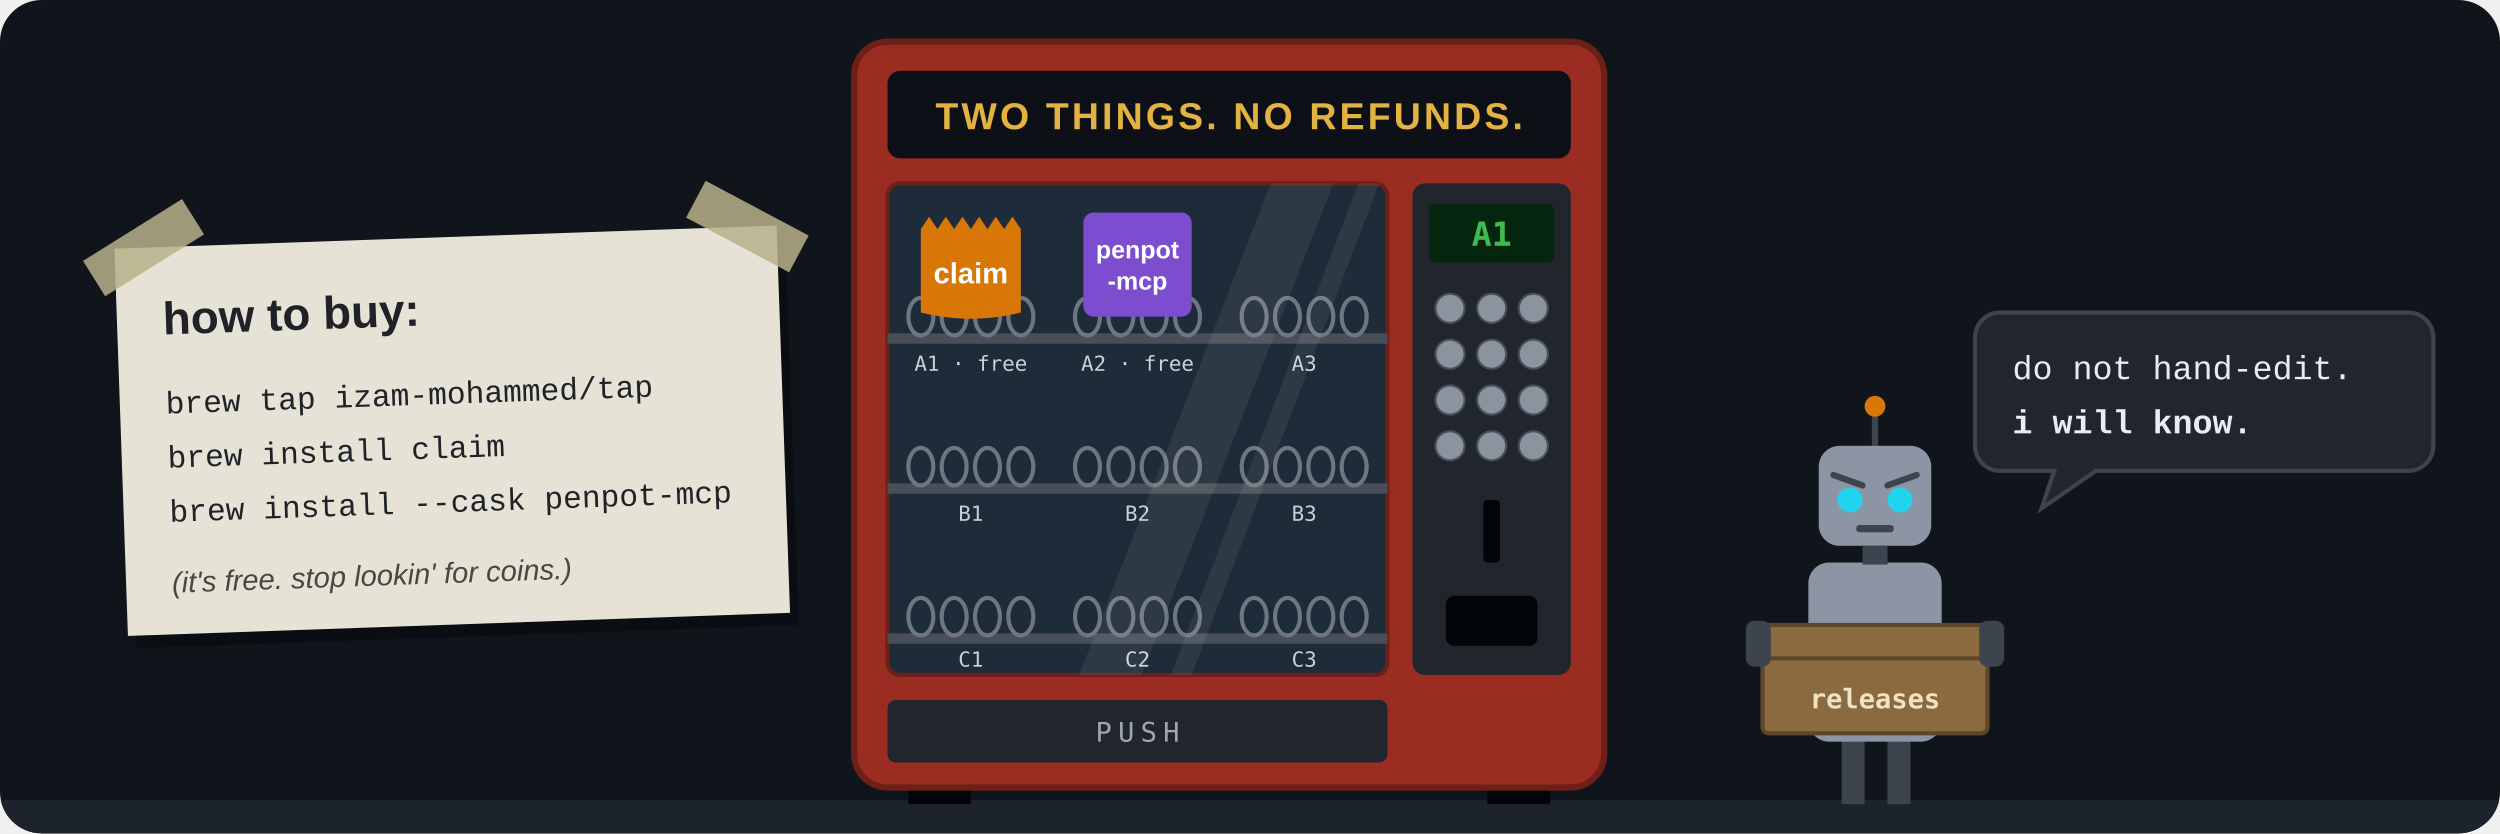
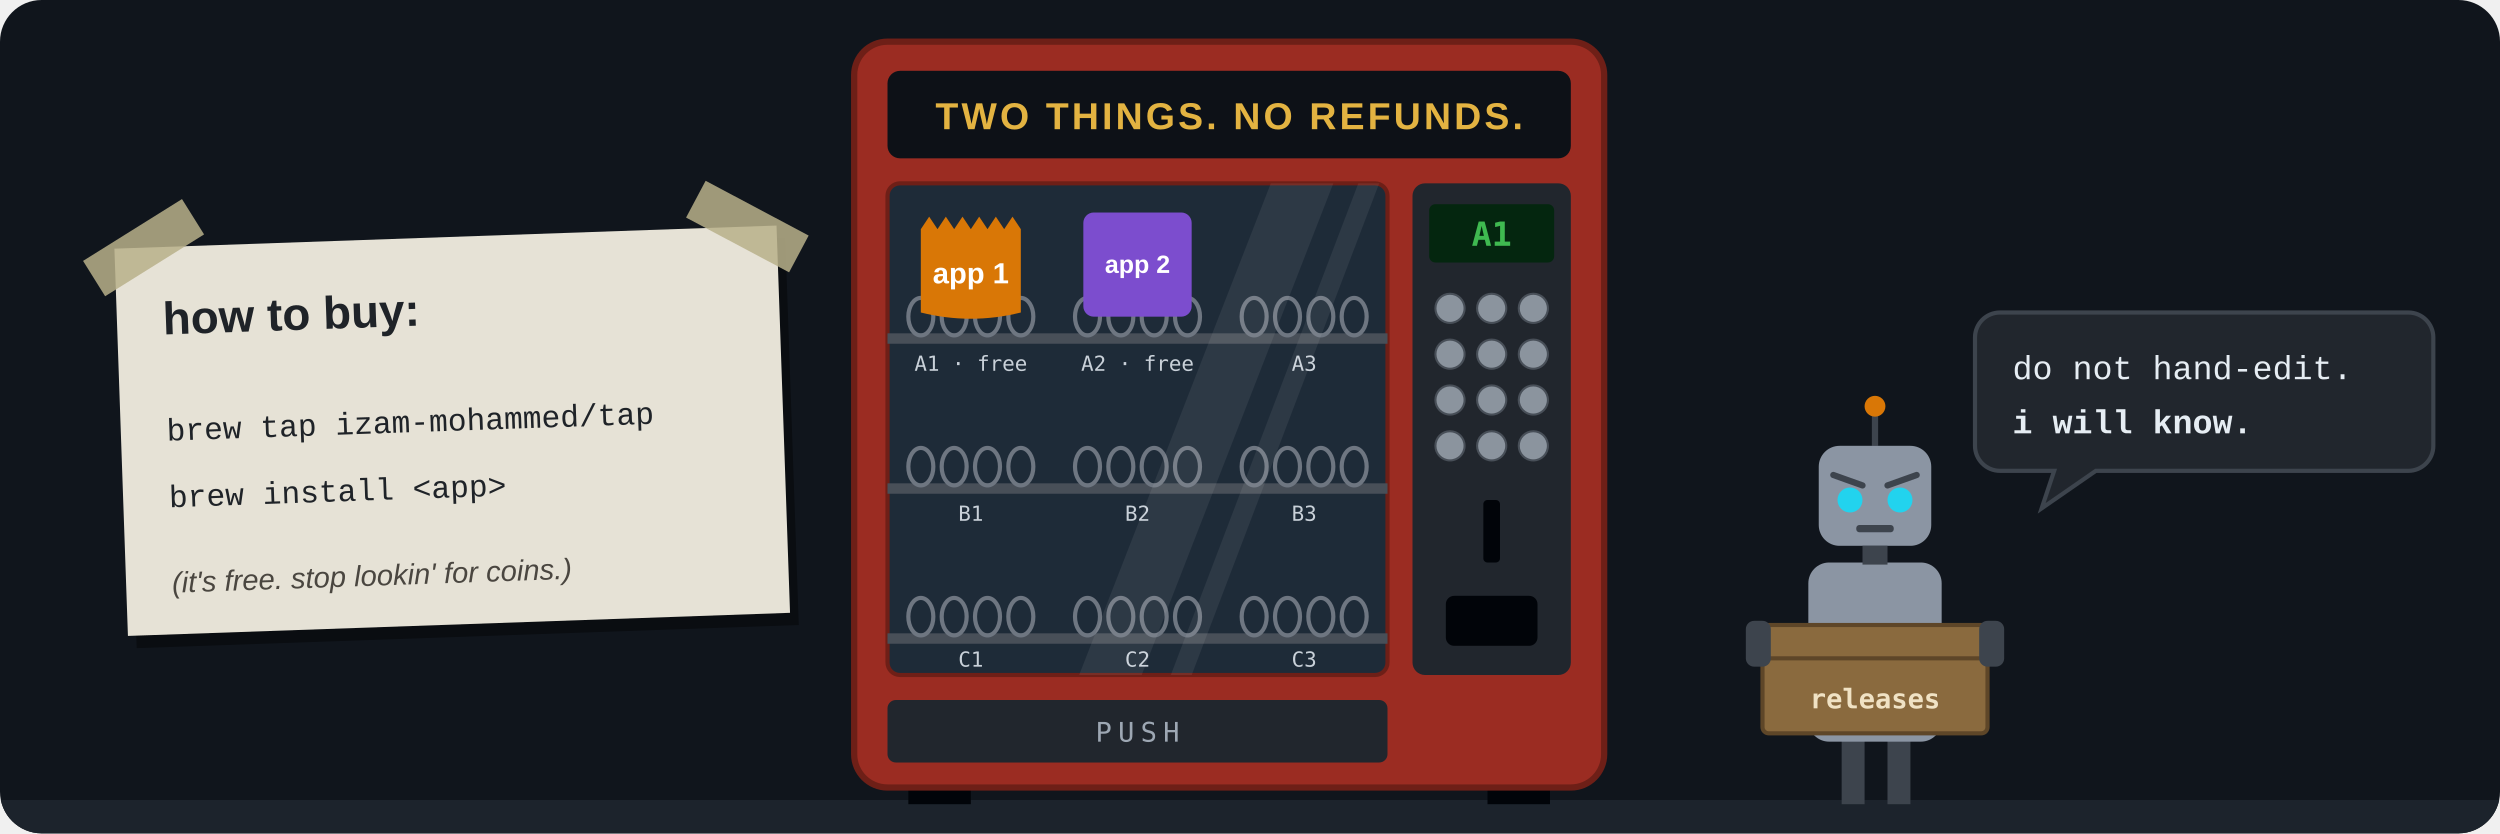
<svg xmlns="http://www.w3.org/2000/svg" viewBox="0 0 1200 400" width="1200" height="400" role="img" aria-labelledby="t d">
  <defs>
    <clipPath id="frame">
      <rect width="1200" height="400" rx="20" />
    </clipPath>
    <g id="coil" fill="none" stroke="#6e7681" stroke-width="2">
      <ellipse cx="-24" cy="0" rx="6" ry="9" />
      <ellipse cx="-8" cy="0" rx="6" ry="9" />
      <ellipse cx="8" cy="0" rx="6" ry="9" />
      <ellipse cx="24" cy="0" rx="6" ry="9" />
    </g>
  </defs>
  <g clip-path="url(#frame)">
    <rect width="1200" height="400" fill="#10151c" />
    <rect y="384" width="1200" height="16" fill="#1c232c" />
    <g transform="rotate(-2 210 205)">
      <rect x="58" y="114" width="318" height="186" fill="#000000" fill-opacity="0.40" transform="translate(4 6)" />
      <rect x="58" y="114" width="318" height="186" fill="#e6e2d6" />
      <rect x="44" y="104" width="56" height="20" fill="#b9b08a" fill-opacity="0.85" transform="rotate(-30 72 114)" />
      <rect x="334" y="104" width="56" height="20" fill="#b9b08a" fill-opacity="0.85" transform="rotate(30 362 114)" />
      <text x="80" y="156" font-family="'Helvetica Neue', Arial, sans-serif" font-weight="800" font-size="22" fill="#1f2328">how to buy:</text>
      <g font-family="ui-monospace, SFMono-Regular, Menlo, Consolas, 'Liberation Mono', monospace" font-size="15" fill="#1f2328">
-         <text x="80" y="194">brew tap izam-mohammed/tap</text>
-         <text x="80" y="220">brew install claim</text>
-         <text x="80" y="246">brew install --cask penpot-mcp</text>
+         <text x="80" y="207">brew tap izam-mohammed/tap</text>
+         <text x="80" y="239">brew install &lt;app&gt;</text>
      </g>
      <text x="80" y="280" font-family="'Helvetica Neue', Arial, sans-serif" font-style="italic" font-size="14" fill="#4a4640">(it's free. stop lookin' for coins.)</text>
    </g>
    <rect x="436" y="376" width="30" height="10" fill="#010409" />
    <rect x="714" y="376" width="30" height="10" fill="#010409" />
    <rect x="410" y="20" width="360" height="358" rx="16" fill="#9b2c22" stroke="#6e1f17" stroke-width="3" />
    <rect x="426" y="34" width="328" height="42" rx="6" fill="#0d1117" />
    <text x="590" y="62" text-anchor="middle" font-family="'Arial Black', 'Helvetica Neue', Arial, sans-serif" font-weight="900" font-size="18" letter-spacing="1.5" fill="#e3b341">TWO THINGS. NO REFUNDS.</text>
    <rect x="426" y="88" width="240" height="236" rx="6" fill="#1e2b38" stroke="#6e1f17" stroke-width="2" />
    <g fill="#484f58">
      <rect x="426" y="160" width="240" height="5" />
      <rect x="426" y="232" width="240" height="5" />
      <rect x="426" y="304" width="240" height="5" />
    </g>
    <use href="#coil" transform="translate(466 152)" />
    <use href="#coil" transform="translate(546 152)" />
    <use href="#coil" transform="translate(626 152)" />
    <use href="#coil" transform="translate(466 224)" />
    <use href="#coil" transform="translate(546 224)" />
    <use href="#coil" transform="translate(626 224)" />
    <use href="#coil" transform="translate(466 296)" />
    <use href="#coil" transform="translate(546 296)" />
    <use href="#coil" transform="translate(626 296)" />
    <path d="M442 110 l4 -6 l4 6 l4 -6 l4 6 l4 -6 l4 6 l4 -6 l4 6 l4 -6 l4 6 l4 -6 l4 6 v40 q-24 6 -48 0 z" fill="#d97706" />
-     <text x="466" y="136" text-anchor="middle" font-family="'Helvetica Neue', Arial, sans-serif" font-weight="800" font-size="14" fill="#ffffff">claim</text>
+     <text x="466" y="136" text-anchor="middle" font-family="'Helvetica Neue', Arial, sans-serif" font-weight="800" font-size="14" fill="#ffffff">app 1</text>
    <rect x="520" y="102" width="52" height="50" rx="5" fill="#7c4dce" />
    <g font-family="'Helvetica Neue', Arial, sans-serif" font-weight="800" font-size="12" fill="#ffffff" text-anchor="middle">
-       <text x="546" y="124">penpot</text>
-       <text x="546" y="139">-mcp</text>
+       <text x="546" y="131">app 2</text>
    </g>
    <g font-family="ui-monospace, SFMono-Regular, Menlo, Consolas, monospace" font-size="10" fill="#c9d1d9" text-anchor="middle">
      <text x="466" y="178">A1 · free</text>
      <text x="546" y="178">A2 · free</text>
      <text x="626" y="178">A3</text>
      <text x="466" y="250">B1</text>
      <text x="546" y="250">B2</text>
      <text x="626" y="250">B3</text>
      <text x="466" y="320">C1</text>
      <text x="546" y="320">C2</text>
      <text x="626" y="320">C3</text>
    </g>
    <polygon points="610,88 640,88 548,324 518,324" fill="#ffffff" fill-opacity="0.07" />
    <polygon points="652,88 662,88 572,324 562,324" fill="#ffffff" fill-opacity="0.07" />
    <rect x="678" y="88" width="76" height="236" rx="6" fill="#21262d" />
    <rect x="686" y="98" width="60" height="28" rx="3" fill="#04260f" />
    <text x="716" y="118" text-anchor="middle" font-family="ui-monospace, SFMono-Regular, Menlo, Consolas, monospace" font-size="16" font-weight="700" fill="#3fb950">A1</text>
    <g fill="#8b949e" stroke="#484f58">
      <circle cx="696" cy="148" r="7" />
      <circle cx="716" cy="148" r="7" />
      <circle cx="736" cy="148" r="7" />
      <circle cx="696" cy="170" r="7" />
      <circle cx="716" cy="170" r="7" />
      <circle cx="736" cy="170" r="7" />
      <circle cx="696" cy="192" r="7" />
      <circle cx="716" cy="192" r="7" />
      <circle cx="736" cy="192" r="7" />
      <circle cx="696" cy="214" r="7" />
      <circle cx="716" cy="214" r="7" />
      <circle cx="736" cy="214" r="7" />
    </g>
    <rect x="712" y="240" width="8" height="30" rx="2" fill="#010409" />
    <rect x="694" y="286" width="44" height="24" rx="4" fill="#010409" />
    <rect x="426" y="336" width="240" height="30" rx="4" fill="#21262d" />
    <text x="546" y="356" text-anchor="middle" font-family="ui-monospace, SFMono-Regular, Menlo, Consolas, monospace" font-size="13" letter-spacing="3" fill="#9da7b3">PUSH</text>
    <rect x="884" y="350" width="11" height="36" fill="#3d444d" />
    <rect x="906" y="350" width="11" height="36" fill="#3d444d" />
    <rect x="868" y="270" width="64" height="86" rx="10" fill="#8b95a3" />
    <line x1="900" y1="214" x2="900" y2="198" stroke="#3d444d" stroke-width="3" />
    <circle cx="900" cy="195" r="5" fill="#d97706" />
    <rect x="873" y="214" width="54" height="48" rx="10" fill="#8b95a3" />
    <rect x="894" y="262" width="12" height="9" fill="#3d444d" />
    <circle cx="888" cy="240" r="6" fill="#22d3ee" />
    <circle cx="912" cy="240" r="6" fill="#22d3ee" />
    <path d="M880 228 l14 5 M920 228 l-14 5" stroke="#3d444d" stroke-width="3" stroke-linecap="round" />
    <rect x="891" y="252" width="18" height="3.5" rx="1.5" fill="#3d444d" />
    <rect x="846" y="300" width="108" height="52" rx="3" fill="#8a6a3e" stroke="#5e4628" stroke-width="2" />
    <line x1="846" y1="316" x2="954" y2="316" stroke="#5e4628" stroke-width="2" />
    <text x="900" y="340" text-anchor="middle" font-family="ui-monospace, SFMono-Regular, Menlo, Consolas, monospace" font-size="13" font-weight="700" fill="#f0e2c4">releases</text>
    <rect x="838" y="298" width="12" height="22" rx="4" fill="#3d444d" />
    <rect x="950" y="298" width="12" height="22" rx="4" fill="#3d444d" />
    <path d="M960 150 h196 a12 12 0 0 1 12 12 v52 a12 12 0 0 1 -12 12 h-150 l-26 18 l6 -18 h-26 a12 12 0 0 1 -12 -12 v-52 a12 12 0 0 1 12 -12 z" fill="#21262d" stroke="#3d444d" stroke-width="2" />
    <g font-family="ui-monospace, SFMono-Regular, Menlo, Consolas, 'Liberation Mono', monospace" font-size="16" fill="#e6edf3">
      <text x="966" y="182">do not hand-edit.</text>
      <text x="966" y="208" font-weight="700">i will know.</text>
    </g>
  </g>
</svg>
